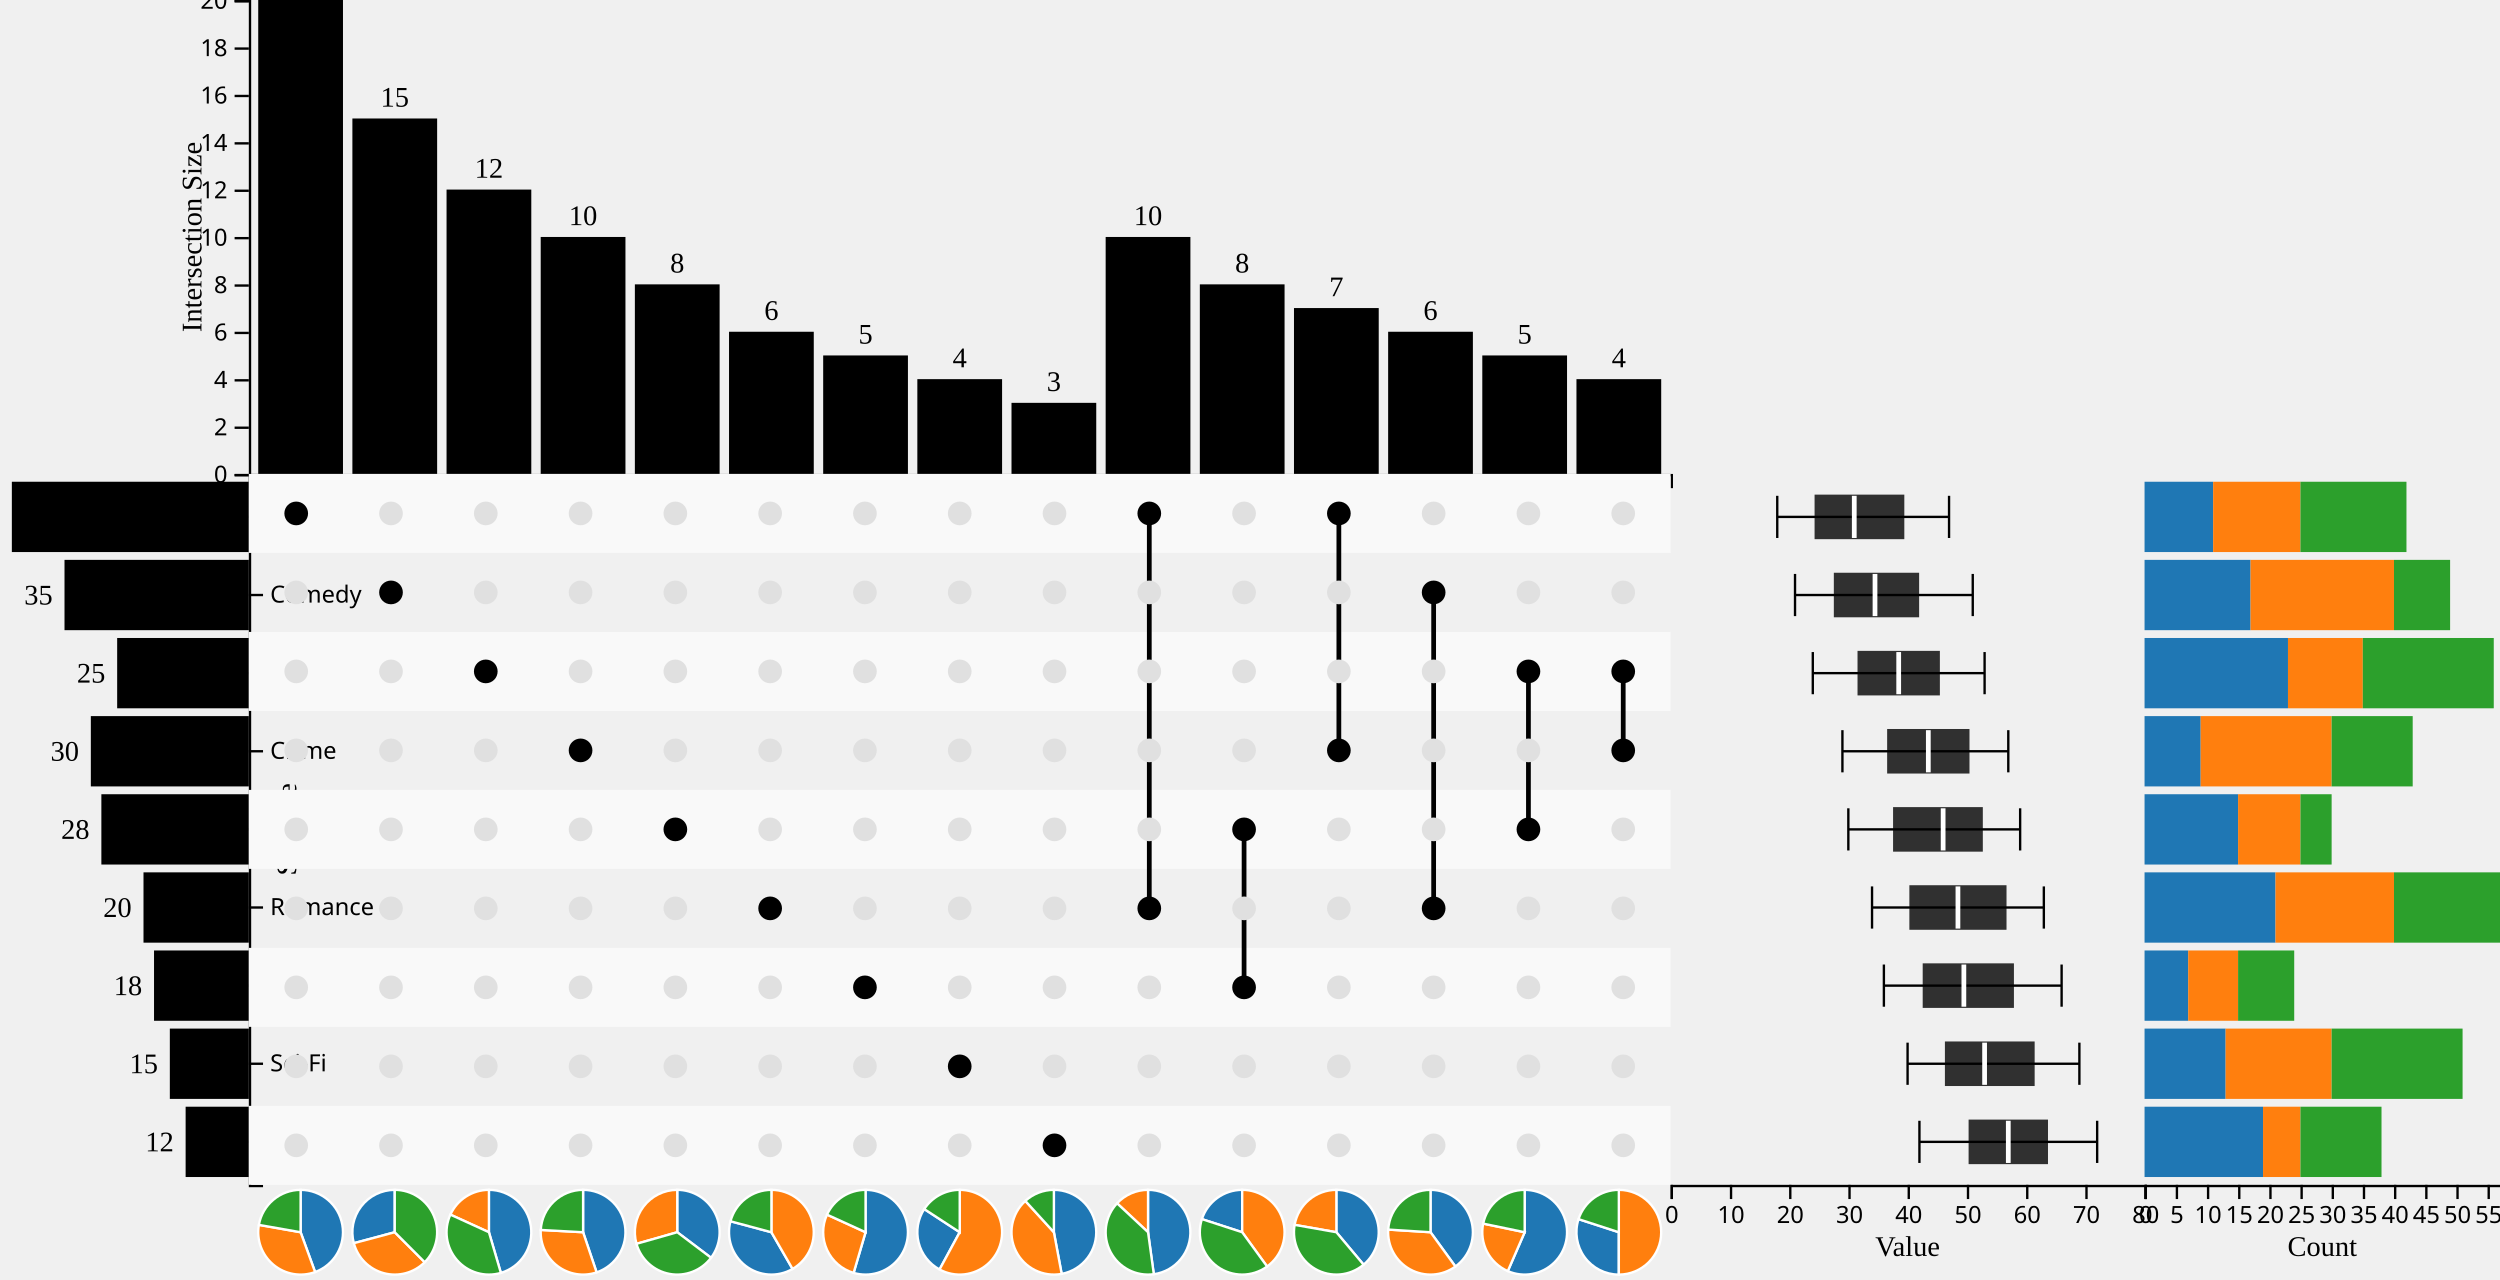
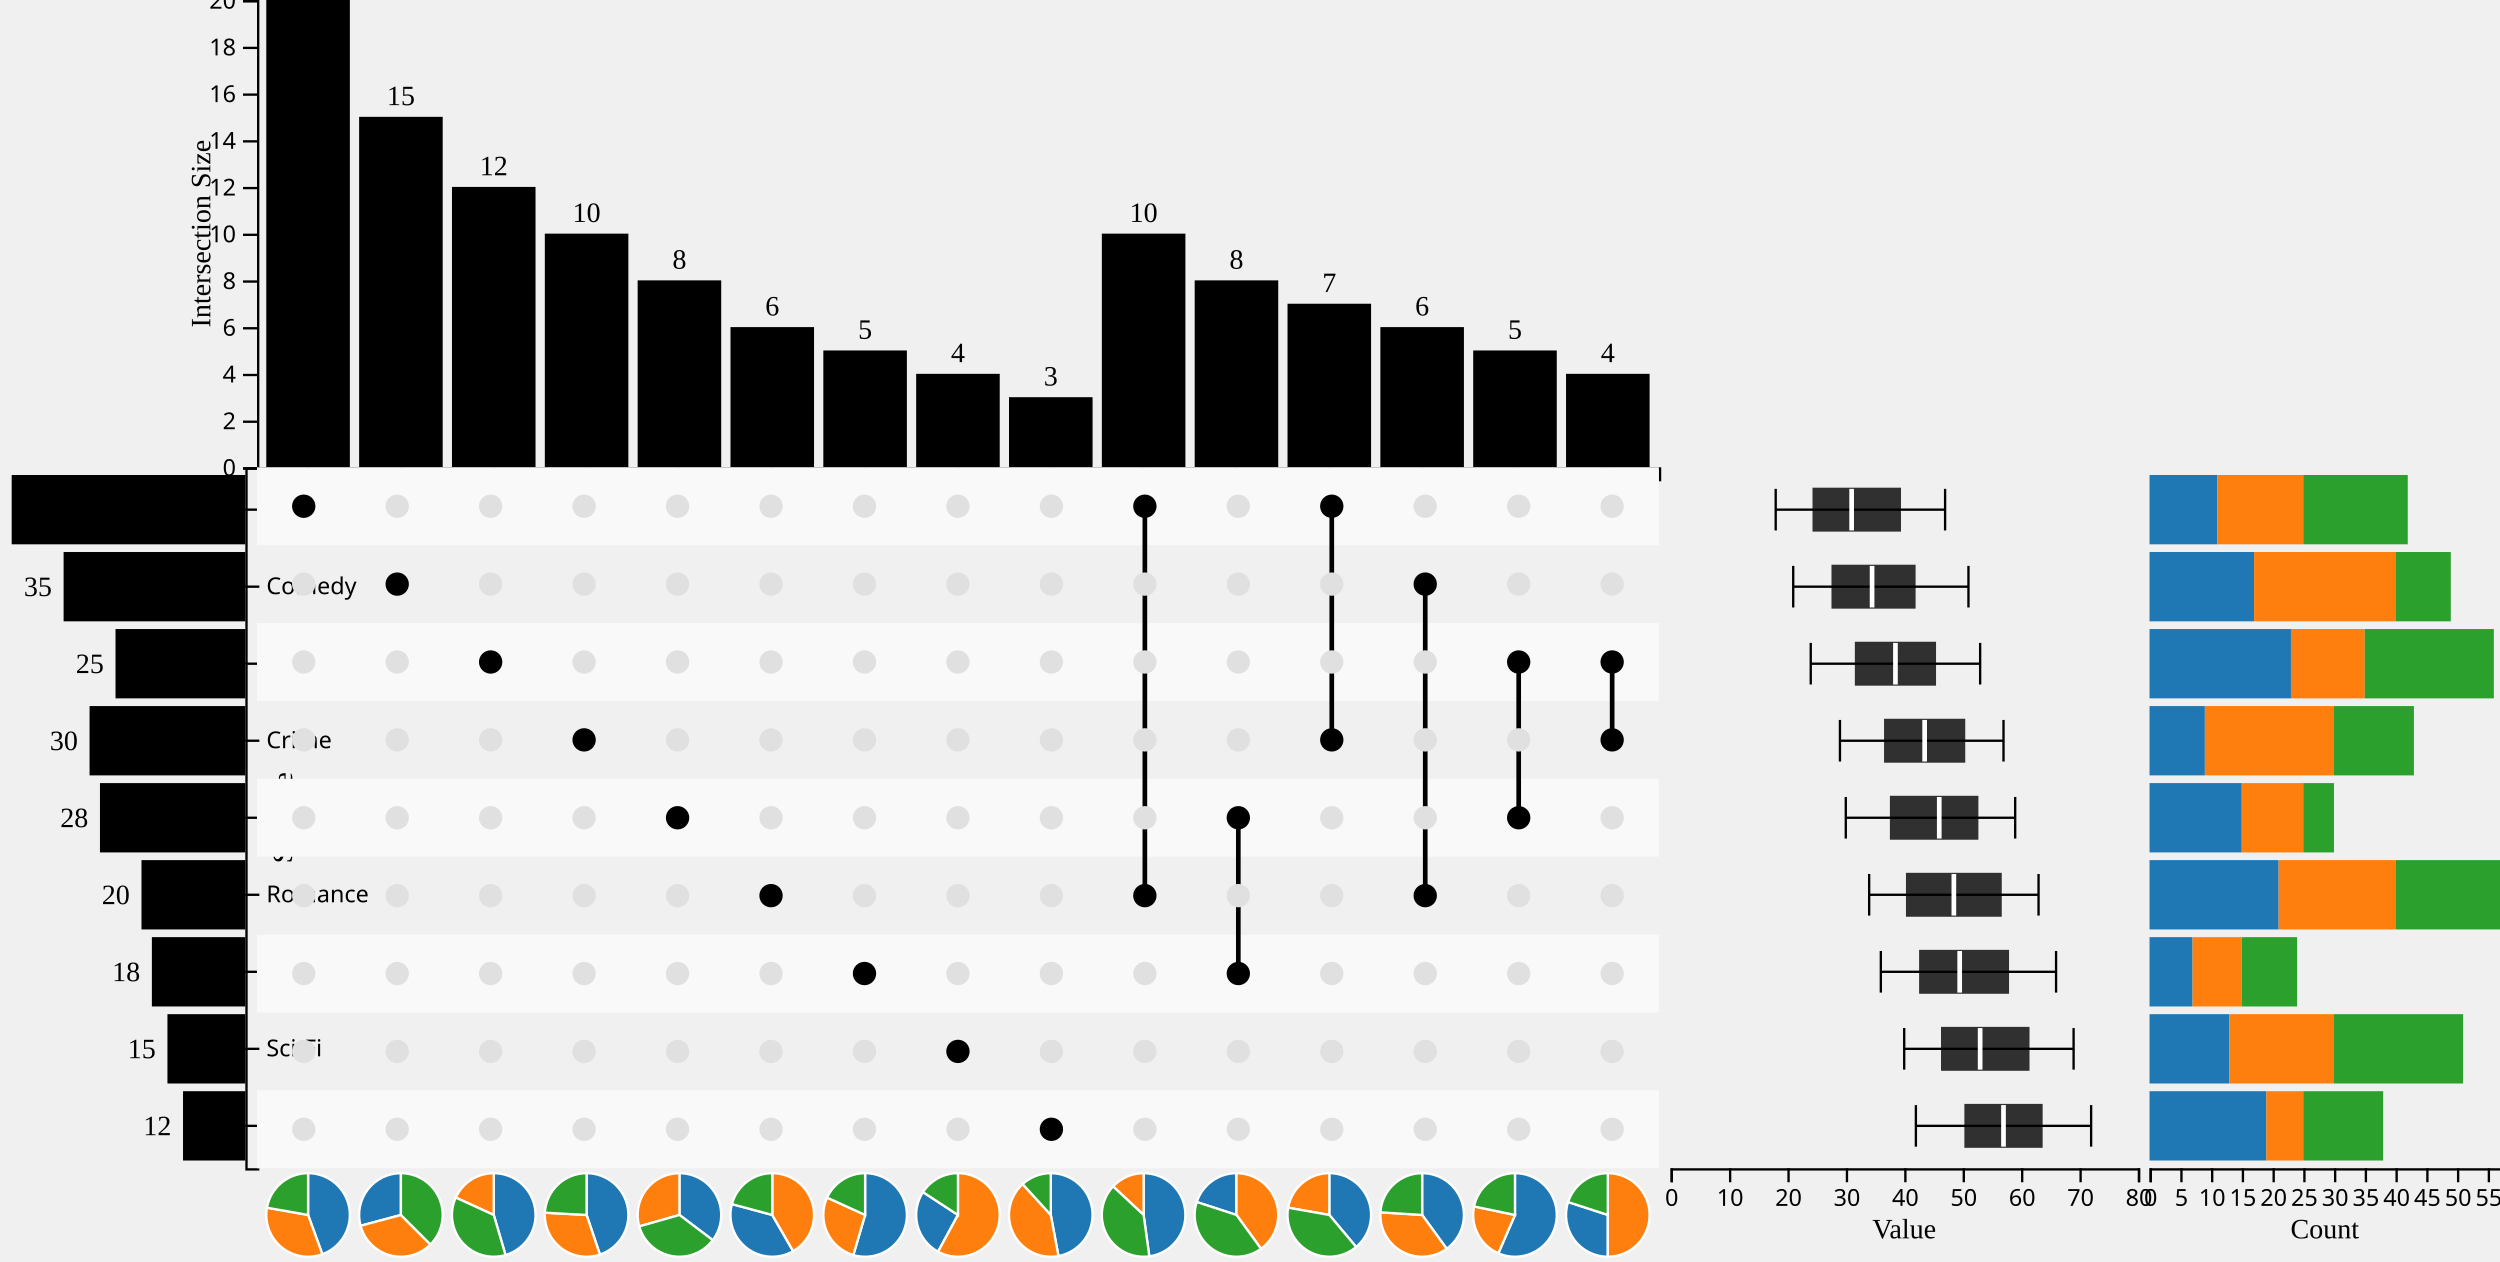
- <svg xmlns="http://www.w3.org/2000/svg" width="1055" height="540">
+ <svg xmlns="http://www.w3.org/2000/svg" width="1070" height="540">
  <g class="stackY" transform="translate(5, 0)">
-     <g class="chart" transform="translate(80, 0)">
+     <g class="chart" transform="translate(85, 0)">
      <g transform="translate(20,0)" />
      <rect x="23.974" y="0" width="35.762" height="200" fill="black" />
      <text x="41.854" y="-5" text-anchor="middle" font-size="12px">20</text>
      <rect x="63.709" y="50" width="35.762" height="150" fill="black" />
      <text x="81.589" y="45" text-anchor="middle" font-size="12px">15</text>
      <rect x="103.444" y="80" width="35.762" height="120" fill="black" />
      <text x="121.325" y="75" text-anchor="middle" font-size="12px">12</text>
      <rect x="143.179" y="100" width="35.762" height="100" fill="black" />
      <text x="161.06" y="95" text-anchor="middle" font-size="12px">10</text>
      <rect x="182.914" y="120" width="35.762" height="80" fill="black" />
      <text x="200.795" y="115" text-anchor="middle" font-size="12px">8</text>
      <rect x="222.649" y="140" width="35.762" height="60" fill="black" />
      <text x="240.53" y="135" text-anchor="middle" font-size="12px">6</text>
      <rect x="262.384" y="150" width="35.762" height="50" fill="black" />
      <text x="280.265" y="145" text-anchor="middle" font-size="12px">5</text>
      <rect x="302.119" y="160" width="35.762" height="40" fill="black" />
      <text x="320" y="155" text-anchor="middle" font-size="12px">4</text>
      <rect x="341.854" y="170" width="35.762" height="30" fill="black" />
      <text x="359.735" y="165" text-anchor="middle" font-size="12px">3</text>
      <rect x="381.589" y="100" width="35.762" height="100" fill="black" />
      <text x="399.47" y="95" text-anchor="middle" font-size="12px">10</text>
      <rect x="421.325" y="120" width="35.762" height="80" fill="black" />
      <text x="439.205" y="115" text-anchor="middle" font-size="12px">8</text>
      <rect x="461.06" y="130" width="35.762" height="70" fill="black" />
      <text x="478.94" y="125" text-anchor="middle" font-size="12px">7</text>
      <rect x="500.795" y="140" width="35.762" height="60" fill="black" />
      <text x="518.675" y="135" text-anchor="middle" font-size="12px">6</text>
      <rect x="540.53" y="150" width="35.762" height="50" fill="black" />
      <text x="558.411" y="145" text-anchor="middle" font-size="12px">5</text>
      <rect x="580.265" y="160" width="35.762" height="40" fill="black" />
      <text x="598.146" y="155" text-anchor="middle" font-size="12px">4</text>
      <g class="x-axis" transform="translate(20, 200)" fill="none" font-size="10" font-family="sans-serif" text-anchor="middle">
        <path class="domain" stroke="currentColor" d="M0.5,6V0.5H600.5V6" />
        <g class="tick" opacity="1" transform="translate(21.8543,0)">
          <line stroke="currentColor" y2="6" />
          <text fill="currentColor" y="9" dy="0.71em">I0</text>
        </g>
        <g class="tick" opacity="1" transform="translate(61.5894,0)">
          <line stroke="currentColor" y2="6" />
          <text fill="currentColor" y="9" dy="0.71em">I1</text>
        </g>
        <g class="tick" opacity="1" transform="translate(101.3245,0)">
          <line stroke="currentColor" y2="6" />
          <text fill="currentColor" y="9" dy="0.71em">I2</text>
        </g>
        <g class="tick" opacity="1" transform="translate(141.0596,0)">
          <line stroke="currentColor" y2="6" />
          <text fill="currentColor" y="9" dy="0.71em">I3</text>
        </g>
        <g class="tick" opacity="1" transform="translate(180.7947,0)">
          <line stroke="currentColor" y2="6" />
          <text fill="currentColor" y="9" dy="0.71em">I4</text>
        </g>
        <g class="tick" opacity="1" transform="translate(220.5298,0)">
          <line stroke="currentColor" y2="6" />
          <text fill="currentColor" y="9" dy="0.71em">I5</text>
        </g>
        <g class="tick" opacity="1" transform="translate(260.2649,0)">
          <line stroke="currentColor" y2="6" />
          <text fill="currentColor" y="9" dy="0.71em">I6</text>
        </g>
        <g class="tick" opacity="1" transform="translate(300,0)">
          <line stroke="currentColor" y2="6" />
          <text fill="currentColor" y="9" dy="0.71em">I7</text>
        </g>
        <g class="tick" opacity="1" transform="translate(339.7351,0)">
          <line stroke="currentColor" y2="6" />
          <text fill="currentColor" y="9" dy="0.71em">I8</text>
        </g>
        <g class="tick" opacity="1" transform="translate(379.4702,0)">
          <line stroke="currentColor" y2="6" />
          <text fill="currentColor" y="9" dy="0.71em">I9</text>
        </g>
        <g class="tick" opacity="1" transform="translate(419.2053,0)">
          <line stroke="currentColor" y2="6" />
          <text fill="currentColor" y="9" dy="0.71em">I10</text>
        </g>
        <g class="tick" opacity="1" transform="translate(458.9404,0)">
          <line stroke="currentColor" y2="6" />
          <text fill="currentColor" y="9" dy="0.71em">I11</text>
        </g>
        <g class="tick" opacity="1" transform="translate(498.6755,0)">
          <line stroke="currentColor" y2="6" />
          <text fill="currentColor" y="9" dy="0.71em">I12</text>
        </g>
        <g class="tick" opacity="1" transform="translate(538.4106,0)">
          <line stroke="currentColor" y2="6" />
          <text fill="currentColor" y="9" dy="0.71em">I13</text>
        </g>
        <g class="tick" opacity="1" transform="translate(578.1457,0)">
          <line stroke="currentColor" y2="6" />
          <text fill="currentColor" y="9" dy="0.71em">I14</text>
        </g>
      </g>
      <g class="y-axis" transform="translate(20, 0)" fill="none" font-size="10" font-family="sans-serif" text-anchor="end">
        <path class="domain" stroke="currentColor" d="M-6,200.5H0.5V0.5H-6" />
        <g class="tick" opacity="1" transform="translate(0,200.5)">
          <line stroke="currentColor" x2="-6" />
          <text fill="currentColor" x="-9" dy="0.32em">0</text>
        </g>
        <g class="tick" opacity="1" transform="translate(0,180.5)">
          <line stroke="currentColor" x2="-6" />
          <text fill="currentColor" x="-9" dy="0.32em">2</text>
        </g>
        <g class="tick" opacity="1" transform="translate(0,160.5)">
          <line stroke="currentColor" x2="-6" />
          <text fill="currentColor" x="-9" dy="0.32em">4</text>
        </g>
        <g class="tick" opacity="1" transform="translate(0,140.5)">
          <line stroke="currentColor" x2="-6" />
          <text fill="currentColor" x="-9" dy="0.32em">6</text>
        </g>
        <g class="tick" opacity="1" transform="translate(0,120.5)">
          <line stroke="currentColor" x2="-6" />
          <text fill="currentColor" x="-9" dy="0.32em">8</text>
        </g>
        <g class="tick" opacity="1" transform="translate(0,100.5)">
          <line stroke="currentColor" x2="-6" />
          <text fill="currentColor" x="-9" dy="0.32em">10</text>
        </g>
        <g class="tick" opacity="1" transform="translate(0,80.5)">
          <line stroke="currentColor" x2="-6" />
          <text fill="currentColor" x="-9" dy="0.32em">12</text>
        </g>
        <g class="tick" opacity="1" transform="translate(0,60.5)">
          <line stroke="currentColor" x2="-6" />
          <text fill="currentColor" x="-9" dy="0.32em">14</text>
        </g>
        <g class="tick" opacity="1" transform="translate(0,40.5)">
          <line stroke="currentColor" x2="-6" />
          <text fill="currentColor" x="-9" dy="0.32em">16</text>
        </g>
        <g class="tick" opacity="1" transform="translate(0,20.5)">
          <line stroke="currentColor" x2="-6" />
          <text fill="currentColor" x="-9" dy="0.32em">18</text>
        </g>
        <g class="tick" opacity="1" transform="translate(0,0.5)">
          <line stroke="currentColor" x2="-6" />
          <text fill="currentColor" x="-9" dy="0.32em">20</text>
        </g>
      </g>
      <text x="0" y="100" text-anchor="middle" transform="rotate(-90, 0, 100)" font-size="12px">Intersection Size</text>
    </g>
    <g class="stackX" transform="translate(0, 200)">
      <g class="chart" transform="translate(-5, 0)">
        <g transform="translate(5,0)" />
        <rect x="5" y="3.297" width="100" height="29.67" fill="black" />
        <text y="22.132" font-size="12px" x="0" text-anchor="end">45</text>
        <rect x="27.222" y="36.264" width="77.778" height="29.67" fill="black" />
        <text y="55.099" font-size="12px" x="22.222" text-anchor="end">35</text>
        <rect x="49.444" y="69.231" width="55.556" height="29.67" fill="black" />
        <text y="88.066" font-size="12px" x="44.444" text-anchor="end">25</text>
        <rect x="38.333" y="102.198" width="66.667" height="29.67" fill="black" />
        <text y="121.033" font-size="12px" x="33.333" text-anchor="end">30</text>
        <rect x="42.778" y="135.165" width="62.222" height="29.67" fill="black" />
        <text y="154" font-size="12px" x="37.778" text-anchor="end">28</text>
        <rect x="60.556" y="168.132" width="44.444" height="29.67" fill="black" />
        <text y="186.967" font-size="12px" x="55.556" text-anchor="end">20</text>
        <rect x="65" y="201.099" width="40" height="29.67" fill="black" />
        <text y="219.934" font-size="12px" x="60" text-anchor="end">18</text>
        <rect x="71.667" y="234.066" width="33.333" height="29.67" fill="black" />
        <text y="252.901" font-size="12px" x="66.667" text-anchor="end">15</text>
        <rect x="78.333" y="267.033" width="26.667" height="29.67" fill="black" />
        <text y="285.868" font-size="12px" x="73.333" text-anchor="end">12</text>
        <g class="y-axis" transform="translate(105, 0)" fill="none" font-size="10" font-family="sans-serif" text-anchor="start">
          <path class="domain" stroke="currentColor" d="M6,0.5H0.5V300.5H6" />
          <g class="tick" opacity="1" transform="translate(0,18.13187)">
            <line stroke="currentColor" x2="6" />
            <text fill="currentColor" x="9" dy="0.32em">Drama</text>
          </g>
          <g class="tick" opacity="1" transform="translate(0,51.0989)">
            <line stroke="currentColor" x2="6" />
            <text fill="currentColor" x="9" dy="0.32em">Comedy</text>
          </g>
          <g class="tick" opacity="1" transform="translate(0,84.06593)">
            <line stroke="currentColor" x2="6" />
            <text fill="currentColor" x="9" dy="0.32em">Thriller</text>
          </g>
          <g class="tick" opacity="1" transform="translate(0,117.033)">
            <line stroke="currentColor" x2="6" />
            <text fill="currentColor" x="9" dy="0.32em">Crime</text>
          </g>
          <g class="tick" opacity="1" transform="translate(0,150)">
            <line stroke="currentColor" x2="6" />
            <text fill="currentColor" x="9" dy="0.32em">Action</text>
          </g>
          <g class="tick" opacity="1" transform="translate(0,182.967)">
            <line stroke="currentColor" x2="6" />
            <text fill="currentColor" x="9" dy="0.32em">Romance</text>
          </g>
          <g class="tick" opacity="1" transform="translate(0,215.9341)">
            <line stroke="currentColor" x2="6" />
            <text fill="currentColor" x="9" dy="0.32em">Adventure</text>
          </g>
          <g class="tick" opacity="1" transform="translate(0,248.9011)">
            <line stroke="currentColor" x2="6" />
            <text fill="currentColor" x="9" dy="0.32em">Sci-Fi</text>
          </g>
          <g class="tick" opacity="1" transform="translate(0,281.8681)">
            <line stroke="currentColor" x2="6" />
            <text fill="currentColor" x="9" dy="0.32em">Fantasy</text>
          </g>
        </g>
        <text x="125" y="150" text-anchor="middle" transform="rotate(-90, 125, 150)" font-size="12px">Set Size</text>
      </g>
-       <g class="chart" transform="translate(100, 0)">
+       <g class="chart" transform="translate(105, 0)">
        <rect x="0" y="0" width="600" height="33.333" fill="#f9f9f9" />
        <rect x="0" y="66.667" width="600" height="33.333" fill="#f9f9f9" />
        <rect x="0" y="133.333" width="600" height="33.333" fill="#f9f9f9" />
        <rect x="0" y="200" width="600" height="33.333" fill="#f9f9f9" />
        <rect x="0" y="266.667" width="600" height="33.333" fill="#f9f9f9" />
        <circle cx="20" cy="16.667" r="5" fill="black" />
        <circle cx="20" cy="50" r="5" fill="#e0e0e0" />
        <circle cx="20" cy="83.333" r="5" fill="#e0e0e0" />
        <circle cx="20" cy="116.667" r="5" fill="#e0e0e0" />
        <circle cx="20" cy="150" r="5" fill="#e0e0e0" />
        <circle cx="20" cy="183.333" r="5" fill="#e0e0e0" />
        <circle cx="20" cy="216.667" r="5" fill="#e0e0e0" />
        <circle cx="20" cy="250" r="5" fill="#e0e0e0" />
        <circle cx="20" cy="283.333" r="5" fill="#e0e0e0" />
        <circle cx="60" cy="16.667" r="5" fill="#e0e0e0" />
        <circle cx="60" cy="50" r="5" fill="black" />
        <circle cx="60" cy="83.333" r="5" fill="#e0e0e0" />
        <circle cx="60" cy="116.667" r="5" fill="#e0e0e0" />
        <circle cx="60" cy="150" r="5" fill="#e0e0e0" />
        <circle cx="60" cy="183.333" r="5" fill="#e0e0e0" />
        <circle cx="60" cy="216.667" r="5" fill="#e0e0e0" />
        <circle cx="60" cy="250" r="5" fill="#e0e0e0" />
        <circle cx="60" cy="283.333" r="5" fill="#e0e0e0" />
        <circle cx="100" cy="16.667" r="5" fill="#e0e0e0" />
        <circle cx="100" cy="50" r="5" fill="#e0e0e0" />
        <circle cx="100" cy="83.333" r="5" fill="black" />
        <circle cx="100" cy="116.667" r="5" fill="#e0e0e0" />
        <circle cx="100" cy="150" r="5" fill="#e0e0e0" />
        <circle cx="100" cy="183.333" r="5" fill="#e0e0e0" />
        <circle cx="100" cy="216.667" r="5" fill="#e0e0e0" />
        <circle cx="100" cy="250" r="5" fill="#e0e0e0" />
        <circle cx="100" cy="283.333" r="5" fill="#e0e0e0" />
        <circle cx="140" cy="16.667" r="5" fill="#e0e0e0" />
        <circle cx="140" cy="50" r="5" fill="#e0e0e0" />
        <circle cx="140" cy="83.333" r="5" fill="#e0e0e0" />
        <circle cx="140" cy="116.667" r="5" fill="black" />
        <circle cx="140" cy="150" r="5" fill="#e0e0e0" />
        <circle cx="140" cy="183.333" r="5" fill="#e0e0e0" />
        <circle cx="140" cy="216.667" r="5" fill="#e0e0e0" />
        <circle cx="140" cy="250" r="5" fill="#e0e0e0" />
        <circle cx="140" cy="283.333" r="5" fill="#e0e0e0" />
        <circle cx="180" cy="16.667" r="5" fill="#e0e0e0" />
        <circle cx="180" cy="50" r="5" fill="#e0e0e0" />
        <circle cx="180" cy="83.333" r="5" fill="#e0e0e0" />
        <circle cx="180" cy="116.667" r="5" fill="#e0e0e0" />
        <circle cx="180" cy="150" r="5" fill="black" />
        <circle cx="180" cy="183.333" r="5" fill="#e0e0e0" />
        <circle cx="180" cy="216.667" r="5" fill="#e0e0e0" />
        <circle cx="180" cy="250" r="5" fill="#e0e0e0" />
        <circle cx="180" cy="283.333" r="5" fill="#e0e0e0" />
        <circle cx="220" cy="16.667" r="5" fill="#e0e0e0" />
        <circle cx="220" cy="50" r="5" fill="#e0e0e0" />
        <circle cx="220" cy="83.333" r="5" fill="#e0e0e0" />
        <circle cx="220" cy="116.667" r="5" fill="#e0e0e0" />
        <circle cx="220" cy="150" r="5" fill="#e0e0e0" />
        <circle cx="220" cy="183.333" r="5" fill="black" />
        <circle cx="220" cy="216.667" r="5" fill="#e0e0e0" />
        <circle cx="220" cy="250" r="5" fill="#e0e0e0" />
        <circle cx="220" cy="283.333" r="5" fill="#e0e0e0" />
        <circle cx="260" cy="16.667" r="5" fill="#e0e0e0" />
        <circle cx="260" cy="50" r="5" fill="#e0e0e0" />
        <circle cx="260" cy="83.333" r="5" fill="#e0e0e0" />
        <circle cx="260" cy="116.667" r="5" fill="#e0e0e0" />
        <circle cx="260" cy="150" r="5" fill="#e0e0e0" />
        <circle cx="260" cy="183.333" r="5" fill="#e0e0e0" />
        <circle cx="260" cy="216.667" r="5" fill="black" />
        <circle cx="260" cy="250" r="5" fill="#e0e0e0" />
        <circle cx="260" cy="283.333" r="5" fill="#e0e0e0" />
        <circle cx="300" cy="16.667" r="5" fill="#e0e0e0" />
        <circle cx="300" cy="50" r="5" fill="#e0e0e0" />
        <circle cx="300" cy="83.333" r="5" fill="#e0e0e0" />
        <circle cx="300" cy="116.667" r="5" fill="#e0e0e0" />
        <circle cx="300" cy="150" r="5" fill="#e0e0e0" />
        <circle cx="300" cy="183.333" r="5" fill="#e0e0e0" />
        <circle cx="300" cy="216.667" r="5" fill="#e0e0e0" />
        <circle cx="300" cy="250" r="5" fill="black" />
        <circle cx="300" cy="283.333" r="5" fill="#e0e0e0" />
        <circle cx="340" cy="16.667" r="5" fill="#e0e0e0" />
        <circle cx="340" cy="50" r="5" fill="#e0e0e0" />
        <circle cx="340" cy="83.333" r="5" fill="#e0e0e0" />
        <circle cx="340" cy="116.667" r="5" fill="#e0e0e0" />
        <circle cx="340" cy="150" r="5" fill="#e0e0e0" />
        <circle cx="340" cy="183.333" r="5" fill="#e0e0e0" />
        <circle cx="340" cy="216.667" r="5" fill="#e0e0e0" />
        <circle cx="340" cy="250" r="5" fill="#e0e0e0" />
        <circle cx="340" cy="283.333" r="5" fill="black" />
        <line x1="380" y1="16.667" x2="380" y2="183.333" stroke="black" stroke-width="2" />
        <circle cx="380" cy="16.667" r="5" fill="black" />
        <circle cx="380" cy="50" r="5" fill="#e0e0e0" />
        <circle cx="380" cy="83.333" r="5" fill="#e0e0e0" />
        <circle cx="380" cy="116.667" r="5" fill="#e0e0e0" />
        <circle cx="380" cy="150" r="5" fill="#e0e0e0" />
        <circle cx="380" cy="183.333" r="5" fill="black" />
        <circle cx="380" cy="216.667" r="5" fill="#e0e0e0" />
        <circle cx="380" cy="250" r="5" fill="#e0e0e0" />
        <circle cx="380" cy="283.333" r="5" fill="#e0e0e0" />
        <line x1="420" y1="150" x2="420" y2="216.667" stroke="black" stroke-width="2" />
        <circle cx="420" cy="16.667" r="5" fill="#e0e0e0" />
        <circle cx="420" cy="50" r="5" fill="#e0e0e0" />
        <circle cx="420" cy="83.333" r="5" fill="#e0e0e0" />
        <circle cx="420" cy="116.667" r="5" fill="#e0e0e0" />
        <circle cx="420" cy="150" r="5" fill="black" />
        <circle cx="420" cy="183.333" r="5" fill="#e0e0e0" />
        <circle cx="420" cy="216.667" r="5" fill="black" />
        <circle cx="420" cy="250" r="5" fill="#e0e0e0" />
        <circle cx="420" cy="283.333" r="5" fill="#e0e0e0" />
        <line x1="460" y1="16.667" x2="460" y2="116.667" stroke="black" stroke-width="2" />
        <circle cx="460" cy="16.667" r="5" fill="black" />
        <circle cx="460" cy="50" r="5" fill="#e0e0e0" />
        <circle cx="460" cy="83.333" r="5" fill="#e0e0e0" />
        <circle cx="460" cy="116.667" r="5" fill="black" />
        <circle cx="460" cy="150" r="5" fill="#e0e0e0" />
        <circle cx="460" cy="183.333" r="5" fill="#e0e0e0" />
        <circle cx="460" cy="216.667" r="5" fill="#e0e0e0" />
        <circle cx="460" cy="250" r="5" fill="#e0e0e0" />
        <circle cx="460" cy="283.333" r="5" fill="#e0e0e0" />
        <line x1="500" y1="50" x2="500" y2="183.333" stroke="black" stroke-width="2" />
        <circle cx="500" cy="16.667" r="5" fill="#e0e0e0" />
        <circle cx="500" cy="50" r="5" fill="black" />
        <circle cx="500" cy="83.333" r="5" fill="#e0e0e0" />
        <circle cx="500" cy="116.667" r="5" fill="#e0e0e0" />
        <circle cx="500" cy="150" r="5" fill="#e0e0e0" />
        <circle cx="500" cy="183.333" r="5" fill="black" />
        <circle cx="500" cy="216.667" r="5" fill="#e0e0e0" />
        <circle cx="500" cy="250" r="5" fill="#e0e0e0" />
        <circle cx="500" cy="283.333" r="5" fill="#e0e0e0" />
        <line x1="540" y1="83.333" x2="540" y2="150" stroke="black" stroke-width="2" />
        <circle cx="540" cy="16.667" r="5" fill="#e0e0e0" />
        <circle cx="540" cy="50" r="5" fill="#e0e0e0" />
        <circle cx="540" cy="83.333" r="5" fill="black" />
        <circle cx="540" cy="116.667" r="5" fill="#e0e0e0" />
        <circle cx="540" cy="150" r="5" fill="black" />
        <circle cx="540" cy="183.333" r="5" fill="#e0e0e0" />
        <circle cx="540" cy="216.667" r="5" fill="#e0e0e0" />
        <circle cx="540" cy="250" r="5" fill="#e0e0e0" />
        <circle cx="540" cy="283.333" r="5" fill="#e0e0e0" />
        <line x1="580" y1="83.333" x2="580" y2="116.667" stroke="black" stroke-width="2" />
        <circle cx="580" cy="16.667" r="5" fill="#e0e0e0" />
        <circle cx="580" cy="50" r="5" fill="#e0e0e0" />
        <circle cx="580" cy="83.333" r="5" fill="black" />
        <circle cx="580" cy="116.667" r="5" fill="black" />
        <circle cx="580" cy="150" r="5" fill="#e0e0e0" />
        <circle cx="580" cy="183.333" r="5" fill="#e0e0e0" />
        <circle cx="580" cy="216.667" r="5" fill="#e0e0e0" />
        <circle cx="580" cy="250" r="5" fill="#e0e0e0" />
        <circle cx="580" cy="283.333" r="5" fill="#e0e0e0" />
      </g>
-       <g class="chart" transform="translate(700, 0)">
+       <g class="chart" transform="translate(710, 0)">
        <line x1="45" x2="117.5" y1="18.132" y2="18.132" stroke="black" stroke-width="1" />
        <line x1="45" x2="45" y1="9.231" y2="27.033" stroke="black" stroke-width="1" />
        <line x1="117.5" x2="117.5" y1="9.231" y2="27.033" stroke="black" stroke-width="1" />
        <rect x="61.25" y="9.231" width="36.875" height="17.802" stroke="black" stroke-width="1" opacity="0.8" fill="black" />
        <line x1="77.5" x2="77.5" y1="9.231" y2="27.033" stroke="white" stroke-width="2" />
        <line x1="52.5" x2="127.5" y1="51.099" y2="51.099" stroke="black" stroke-width="1" />
        <line x1="52.5" x2="52.5" y1="42.198" y2="60" stroke="black" stroke-width="1" />
        <line x1="127.5" x2="127.5" y1="42.198" y2="60" stroke="black" stroke-width="1" />
        <rect x="69.375" y="42.198" width="35" height="17.802" stroke="black" stroke-width="1" opacity="0.8" fill="black" />
        <line x1="86.25" x2="86.25" y1="42.198" y2="60" stroke="white" stroke-width="2" />
        <line x1="60" x2="132.5" y1="84.066" y2="84.066" stroke="black" stroke-width="1" />
        <line x1="60" x2="60" y1="75.165" y2="92.967" stroke="black" stroke-width="1" />
        <line x1="132.5" x2="132.5" y1="75.165" y2="92.967" stroke="black" stroke-width="1" />
        <rect x="79.375" y="75.165" width="33.75" height="17.802" stroke="black" stroke-width="1" opacity="0.8" fill="black" />
        <line x1="96.25" x2="96.25" y1="75.165" y2="92.967" stroke="white" stroke-width="2" />
        <line x1="72.5" x2="142.5" y1="117.033" y2="117.033" stroke="black" stroke-width="1" />
        <line x1="72.5" x2="72.5" y1="108.132" y2="125.934" stroke="black" stroke-width="1" />
        <line x1="142.5" x2="142.5" y1="108.132" y2="125.934" stroke="black" stroke-width="1" />
        <rect x="91.875" y="108.132" width="33.75" height="17.802" stroke="black" stroke-width="1" opacity="0.8" fill="black" />
        <line x1="108.75" x2="108.75" y1="108.132" y2="125.934" stroke="white" stroke-width="2" />
        <line x1="75" x2="147.5" y1="150" y2="150" stroke="black" stroke-width="1" />
        <line x1="75" x2="75" y1="141.099" y2="158.901" stroke="black" stroke-width="1" />
        <line x1="147.5" x2="147.5" y1="141.099" y2="158.901" stroke="black" stroke-width="1" />
        <rect x="94.375" y="141.099" width="36.875" height="17.802" stroke="black" stroke-width="1" opacity="0.8" fill="black" />
        <line x1="115" x2="115" y1="141.099" y2="158.901" stroke="white" stroke-width="2" />
        <line x1="85" x2="157.5" y1="182.967" y2="182.967" stroke="black" stroke-width="1" />
        <line x1="85" x2="85" y1="174.066" y2="191.868" stroke="black" stroke-width="1" />
        <line x1="157.5" x2="157.5" y1="174.066" y2="191.868" stroke="black" stroke-width="1" />
        <rect x="101.25" y="174.066" width="40" height="17.802" stroke="black" stroke-width="1" opacity="0.8" fill="black" />
        <line x1="121.25" x2="121.25" y1="174.066" y2="191.868" stroke="white" stroke-width="2" />
        <line x1="90" x2="165" y1="215.934" y2="215.934" stroke="black" stroke-width="1" />
        <line x1="90" x2="90" y1="207.033" y2="224.835" stroke="black" stroke-width="1" />
        <line x1="165" x2="165" y1="207.033" y2="224.835" stroke="black" stroke-width="1" />
        <rect x="106.875" y="207.033" width="37.5" height="17.802" stroke="black" stroke-width="1" opacity="0.8" fill="black" />
        <line x1="123.75" x2="123.75" y1="207.033" y2="224.835" stroke="white" stroke-width="2" />
        <line x1="100" x2="172.5" y1="248.901" y2="248.901" stroke="black" stroke-width="1" />
        <line x1="100" x2="100" y1="240" y2="257.802" stroke="black" stroke-width="1" />
        <line x1="172.5" x2="172.5" y1="240" y2="257.802" stroke="black" stroke-width="1" />
        <rect x="116.25" y="240" width="36.875" height="17.802" stroke="black" stroke-width="1" opacity="0.8" fill="black" />
        <line x1="132.5" x2="132.5" y1="240" y2="257.802" stroke="white" stroke-width="2" />
        <line x1="105" x2="180" y1="281.868" y2="281.868" stroke="black" stroke-width="1" />
        <line x1="105" x2="105" y1="272.967" y2="290.769" stroke="black" stroke-width="1" />
        <line x1="180" x2="180" y1="272.967" y2="290.769" stroke="black" stroke-width="1" />
        <rect x="126.25" y="272.967" width="32.5" height="17.802" stroke="black" stroke-width="1" opacity="0.8" fill="black" />
        <line x1="142.5" x2="142.5" y1="272.967" y2="290.769" stroke="white" stroke-width="2" />
        <g class="x-axis" transform="translate(0, 300)" fill="none" font-size="10" font-family="sans-serif" text-anchor="middle">
          <path class="domain" stroke="currentColor" d="M0.5,6V0.5H200.5V6" />
          <g class="tick" opacity="1" transform="translate(0.5,0)">
            <line stroke="currentColor" y2="6" />
            <text fill="currentColor" y="9" dy="0.71em">0</text>
          </g>
          <g class="tick" opacity="1" transform="translate(25.5,0)">
            <line stroke="currentColor" y2="6" />
            <text fill="currentColor" y="9" dy="0.71em">10</text>
          </g>
          <g class="tick" opacity="1" transform="translate(50.5,0)">
            <line stroke="currentColor" y2="6" />
            <text fill="currentColor" y="9" dy="0.71em">20</text>
          </g>
          <g class="tick" opacity="1" transform="translate(75.5,0)">
            <line stroke="currentColor" y2="6" />
            <text fill="currentColor" y="9" dy="0.71em">30</text>
          </g>
          <g class="tick" opacity="1" transform="translate(100.5,0)">
            <line stroke="currentColor" y2="6" />
            <text fill="currentColor" y="9" dy="0.71em">40</text>
          </g>
          <g class="tick" opacity="1" transform="translate(125.5,0)">
            <line stroke="currentColor" y2="6" />
            <text fill="currentColor" y="9" dy="0.71em">50</text>
          </g>
          <g class="tick" opacity="1" transform="translate(150.5,0)">
            <line stroke="currentColor" y2="6" />
            <text fill="currentColor" y="9" dy="0.71em">60</text>
          </g>
          <g class="tick" opacity="1" transform="translate(175.5,0)">
            <line stroke="currentColor" y2="6" />
            <text fill="currentColor" y="9" dy="0.71em">70</text>
          </g>
          <g class="tick" opacity="1" transform="translate(200.5,0)">
            <line stroke="currentColor" y2="6" />
            <text fill="currentColor" y="9" dy="0.71em">80</text>
          </g>
        </g>
        <text x="100" y="330" text-anchor="middle" font-size="12px">Value</text>
      </g>
-       <g class="chart" transform="translate(900, 0)">
+       <g class="chart" transform="translate(915, 0)">
        <rect x="0" y="3.297" width="28.947" height="29.67" fill="#1f77b4" />
        <rect x="0" y="36.264" width="44.737" height="29.67" fill="#1f77b4" />
        <rect x="0" y="69.231" width="60.526" height="29.67" fill="#1f77b4" />
        <rect x="0" y="102.198" width="23.684" height="29.67" fill="#1f77b4" />
        <rect x="0" y="135.165" width="39.474" height="29.67" fill="#1f77b4" />
        <rect x="0" y="168.132" width="55.263" height="29.67" fill="#1f77b4" />
        <rect x="0" y="201.099" width="18.421" height="29.67" fill="#1f77b4" />
        <rect x="0" y="234.066" width="34.211" height="29.67" fill="#1f77b4" />
        <rect x="0" y="267.033" width="50" height="29.67" fill="#1f77b4" />
        <rect x="28.947" y="3.297" width="36.842" height="29.67" fill="#ff7f0e" />
        <rect x="44.737" y="36.264" width="60.526" height="29.67" fill="#ff7f0e" />
        <rect x="60.526" y="69.231" width="31.579" height="29.67" fill="#ff7f0e" />
        <rect x="23.684" y="102.198" width="55.263" height="29.67" fill="#ff7f0e" />
        <rect x="39.474" y="135.165" width="26.316" height="29.67" fill="#ff7f0e" />
        <rect x="55.263" y="168.132" width="50" height="29.67" fill="#ff7f0e" />
        <rect x="18.421" y="201.099" width="21.053" height="29.67" fill="#ff7f0e" />
        <rect x="34.211" y="234.066" width="44.737" height="29.67" fill="#ff7f0e" />
        <rect x="50" y="267.033" width="15.789" height="29.67" fill="#ff7f0e" />
        <rect x="65.789" y="3.297" width="44.737" height="29.67" fill="#2ca02c" />
        <rect x="105.263" y="36.264" width="23.684" height="29.67" fill="#2ca02c" />
        <rect x="92.105" y="69.231" width="55.263" height="29.67" fill="#2ca02c" />
        <rect x="78.947" y="102.198" width="34.211" height="29.67" fill="#2ca02c" />
        <rect x="65.789" y="135.165" width="13.158" height="29.67" fill="#2ca02c" />
        <rect x="105.263" y="168.132" width="44.737" height="29.67" fill="#2ca02c" />
        <rect x="39.474" y="201.099" width="23.684" height="29.67" fill="#2ca02c" />
        <rect x="78.947" y="234.066" width="55.263" height="29.67" fill="#2ca02c" />
        <rect x="65.789" y="267.033" width="34.211" height="29.67" fill="#2ca02c" />
        <g class="x-axis" transform="translate(0, 300)" fill="none" font-size="10" font-family="sans-serif" text-anchor="middle">
          <path class="domain" stroke="currentColor" d="M0.5,6V0.5H150.5V6" />
          <g class="tick" opacity="1" transform="translate(0.5,0)">
            <line stroke="currentColor" y2="6" />
            <text fill="currentColor" y="9" dy="0.71em">0</text>
          </g>
          <g class="tick" opacity="1" transform="translate(13.65789,0)">
            <line stroke="currentColor" y2="6" />
            <text fill="currentColor" y="9" dy="0.71em">5</text>
          </g>
          <g class="tick" opacity="1" transform="translate(26.81579,0)">
            <line stroke="currentColor" y2="6" />
            <text fill="currentColor" y="9" dy="0.71em">10</text>
          </g>
          <g class="tick" opacity="1" transform="translate(39.97368,0)">
            <line stroke="currentColor" y2="6" />
            <text fill="currentColor" y="9" dy="0.71em">15</text>
          </g>
          <g class="tick" opacity="1" transform="translate(53.13158,0)">
            <line stroke="currentColor" y2="6" />
            <text fill="currentColor" y="9" dy="0.71em">20</text>
          </g>
          <g class="tick" opacity="1" transform="translate(66.28947,0)">
            <line stroke="currentColor" y2="6" />
            <text fill="currentColor" y="9" dy="0.71em">25</text>
          </g>
          <g class="tick" opacity="1" transform="translate(79.44737,0)">
            <line stroke="currentColor" y2="6" />
            <text fill="currentColor" y="9" dy="0.71em">30</text>
          </g>
          <g class="tick" opacity="1" transform="translate(92.60526,0)">
            <line stroke="currentColor" y2="6" />
            <text fill="currentColor" y="9" dy="0.71em">35</text>
          </g>
          <g class="tick" opacity="1" transform="translate(105.7632,0)">
            <line stroke="currentColor" y2="6" />
            <text fill="currentColor" y="9" dy="0.71em">40</text>
          </g>
          <g class="tick" opacity="1" transform="translate(118.9211,0)">
            <line stroke="currentColor" y2="6" />
            <text fill="currentColor" y="9" dy="0.71em">45</text>
          </g>
          <g class="tick" opacity="1" transform="translate(132.0789,0)">
            <line stroke="currentColor" y2="6" />
            <text fill="currentColor" y="9" dy="0.71em">50</text>
          </g>
          <g class="tick" opacity="1" transform="translate(145.2368,0)">
            <line stroke="currentColor" y2="6" />
            <text fill="currentColor" y="9" dy="0.71em">55</text>
          </g>
        </g>
        <text x="75" y="330" text-anchor="middle" font-size="12px">Count</text>
      </g>
    </g>
-     <g class="repeatX" transform="translate(100, 500)">
+     <g class="repeatX" transform="translate(105, 500)">
      <g transform="translate(3.97351, 0)">
        <g transform="translate(17.88079, 20)">
          <g class="arc">
            <path d="M0,-17.881A17.881,17.881,0,0,1,6.116,16.802L0,0Z" fill="#1f77b4" stroke="white" />
          </g>
          <g class="arc">
            <path d="M6.116,16.802A17.881,17.881,0,0,1,-17.609,-3.105L0,0Z" fill="#ff7f0e" stroke="white" />
          </g>
          <g class="arc">
            <path d="M-17.609,-3.105A17.881,17.881,0,0,1,0,-17.881L0,0Z" fill="#2ca02c" stroke="white" />
          </g>
        </g>
      </g>
      <g transform="translate(43.70861, 0)">
        <g transform="translate(17.88079, 20)">
          <g class="arc">
            <path d="M-17.272,4.628A17.881,17.881,0,0,1,0,-17.881L0,0Z" fill="#1f77b4" stroke="white" />
          </g>
          <g class="arc">
            <path d="M12.644,12.644A17.881,17.881,0,0,1,-17.272,4.628L0,0Z" fill="#ff7f0e" stroke="white" />
          </g>
          <g class="arc">
            <path d="M0,-17.881A17.881,17.881,0,0,1,12.644,12.644L0,0Z" fill="#2ca02c" stroke="white" />
          </g>
        </g>
      </g>
      <g transform="translate(83.44371, 0)">
        <g transform="translate(17.88079, 20)">
          <g class="arc">
            <path d="M0,-17.881A17.881,17.881,0,0,1,5.038,17.156L0,0Z" fill="#1f77b4" stroke="white" />
          </g>
          <g class="arc">
            <path d="M-16.265,-7.428A17.881,17.881,0,0,1,0,-17.881L0,0Z" fill="#ff7f0e" stroke="white" />
          </g>
          <g class="arc">
            <path d="M5.038,17.156A17.881,17.881,0,0,1,-16.265,-7.428L0,0Z" fill="#2ca02c" stroke="white" />
          </g>
        </g>
      </g>
      <g transform="translate(123.1788, 0)">
        <g transform="translate(17.88079, 20)">
          <g class="arc">
            <path d="M0,-17.881A17.881,17.881,0,0,1,5.709,16.945L0,0Z" fill="#1f77b4" stroke="white" />
          </g>
          <g class="arc">
            <path d="M5.709,16.945A17.881,17.881,0,0,1,-17.855,-0.968L0,0Z" fill="#ff7f0e" stroke="white" />
          </g>
          <g class="arc">
            <path d="M-17.855,-0.968A17.881,17.881,0,0,1,0,-17.881L0,0Z" fill="#2ca02c" stroke="white" />
          </g>
        </g>
      </g>
      <g transform="translate(162.9139, 0)">
        <g transform="translate(17.88079, 20)">
          <g class="arc">
            <path d="M0,-17.881A17.881,17.881,0,0,1,14.269,10.776L0,0Z" fill="#1f77b4" stroke="white" />
          </g>
          <g class="arc">
            <path d="M-17.198,4.893A17.881,17.881,0,0,1,0,-17.881L0,0Z" fill="#ff7f0e" stroke="white" />
          </g>
          <g class="arc">
            <path d="M14.269,10.776A17.881,17.881,0,0,1,-17.198,4.893L0,0Z" fill="#2ca02c" stroke="white" />
          </g>
        </g>
      </g>
      <g transform="translate(202.649, 0)">
        <g transform="translate(17.88079, 20)">
          <g class="arc">
            <path d="M8.94,15.485A17.881,17.881,0,0,1,-17.272,-4.628L0,0Z" fill="#1f77b4" stroke="white" />
          </g>
          <g class="arc">
            <path d="M0,-17.881A17.881,17.881,0,0,1,8.94,15.485L0,0Z" fill="#ff7f0e" stroke="white" />
          </g>
          <g class="arc">
            <path d="M-17.272,-4.628A17.881,17.881,0,0,1,0,-17.881L0,0Z" fill="#2ca02c" stroke="white" />
          </g>
        </g>
      </g>
      <g transform="translate(242.3841, 0)">
        <g transform="translate(17.88079, 20)">
          <g class="arc">
            <path d="M0,-17.881A17.881,17.881,0,1,1,-5.038,17.156L0,0Z" fill="#1f77b4" stroke="white" />
          </g>
          <g class="arc">
            <path d="M-5.038,17.156A17.881,17.881,0,0,1,-16.265,-7.428L0,0Z" fill="#ff7f0e" stroke="white" />
          </g>
          <g class="arc">
            <path d="M-16.265,-7.428A17.881,17.881,0,0,1,0,-17.881L0,0Z" fill="#2ca02c" stroke="white" />
          </g>
        </g>
      </g>
      <g transform="translate(282.1192, 0)">
        <g transform="translate(17.88079, 20)">
          <g class="arc">
            <path d="M-8.51,15.726A17.881,17.881,0,0,1,-14.969,-9.78L0,0Z" fill="#1f77b4" stroke="white" />
          </g>
          <g class="arc">
            <path d="M0,-17.881A17.881,17.881,0,1,1,-8.51,15.726L0,0Z" fill="#ff7f0e" stroke="white" />
          </g>
          <g class="arc">
            <path d="M-14.969,-9.78A17.881,17.881,0,0,1,0,-17.881L0,0Z" fill="#2ca02c" stroke="white" />
          </g>
        </g>
      </g>
      <g transform="translate(321.8543, 0)">
        <g transform="translate(17.88079, 20)">
          <g class="arc">
            <path d="M0,-17.881A17.881,17.881,0,0,1,3.286,17.576L0,0Z" fill="#1f77b4" stroke="white" />
          </g>
          <g class="arc">
            <path d="M3.286,17.576A17.881,17.881,0,0,1,-12.046,-13.214L0,0Z" fill="#ff7f0e" stroke="white" />
          </g>
          <g class="arc">
            <path d="M-12.046,-13.214A17.881,17.881,0,0,1,0,-17.881L0,0Z" fill="#2ca02c" stroke="white" />
          </g>
        </g>
      </g>
      <g transform="translate(361.5894, 0)">
        <g transform="translate(17.88079, 20)">
          <g class="arc">
            <path d="M0,-17.881A17.881,17.881,0,0,1,2.435,17.714L0,0Z" fill="#1f77b4" stroke="white" />
          </g>
          <g class="arc">
            <path d="M-13.068,-12.205A17.881,17.881,0,0,1,0,-17.881L0,0Z" fill="#ff7f0e" stroke="white" />
          </g>
          <g class="arc">
            <path d="M2.435,17.714A17.881,17.881,0,0,1,-13.068,-12.205L0,0Z" fill="#2ca02c" stroke="white" />
          </g>
        </g>
      </g>
      <g transform="translate(401.3245, 0)">
        <g transform="translate(17.88079, 20)">
          <g class="arc">
            <path d="M-17.006,-5.525A17.881,17.881,0,0,1,0,-17.881L0,0Z" fill="#1f77b4" stroke="white" />
          </g>
          <g class="arc">
            <path d="M0,-17.881A17.881,17.881,0,0,1,10.51,14.466L0,0Z" fill="#ff7f0e" stroke="white" />
          </g>
          <g class="arc">
            <path d="M10.51,14.466A17.881,17.881,0,0,1,-17.006,-5.525L0,0Z" fill="#2ca02c" stroke="white" />
          </g>
        </g>
      </g>
      <g transform="translate(441.0596, 0)">
        <g transform="translate(17.88079, 20)">
          <g class="arc">
            <path d="M0,-17.881A17.881,17.881,0,0,1,11.494,13.697L0,0Z" fill="#1f77b4" stroke="white" />
          </g>
          <g class="arc">
            <path d="M-17.609,-3.105A17.881,17.881,0,0,1,0,-17.881L0,0Z" fill="#ff7f0e" stroke="white" />
          </g>
          <g class="arc">
            <path d="M11.494,13.697A17.881,17.881,0,0,1,-17.609,-3.105L0,0Z" fill="#2ca02c" stroke="white" />
          </g>
        </g>
      </g>
      <g transform="translate(480.7947, 0)">
        <g transform="translate(17.88079, 20)">
          <g class="arc">
            <path d="M0,-17.881A17.881,17.881,0,0,1,10.51,14.466L0,0Z" fill="#1f77b4" stroke="white" />
          </g>
          <g class="arc">
            <path d="M10.51,14.466A17.881,17.881,0,0,1,-17.846,-1.123L0,0Z" fill="#ff7f0e" stroke="white" />
          </g>
          <g class="arc">
            <path d="M-17.846,-1.123A17.881,17.881,0,0,1,0,-17.881L0,0Z" fill="#2ca02c" stroke="white" />
          </g>
        </g>
      </g>
      <g transform="translate(520.5298, 0)">
        <g transform="translate(17.88079, 20)">
          <g class="arc">
            <path d="M0,-17.881A17.881,17.881,0,1,1,-7.124,16.4L0,0Z" fill="#1f77b4" stroke="white" />
          </g>
          <g class="arc">
            <path d="M-7.124,16.4A17.881,17.881,0,0,1,-17.507,-3.638L0,0Z" fill="#ff7f0e" stroke="white" />
          </g>
          <g class="arc">
            <path d="M-17.507,-3.638A17.881,17.881,0,0,1,0,-17.881L0,0Z" fill="#2ca02c" stroke="white" />
          </g>
        </g>
      </g>
      <g transform="translate(560.2649, 0)">
        <g transform="translate(17.88079, 20)">
          <g class="arc">
            <path d="M0,17.881A17.881,17.881,0,0,1,-17.006,-5.525L0,0Z" fill="#1f77b4" stroke="white" />
          </g>
          <g class="arc">
            <path d="M0,-17.881A17.881,17.881,0,1,1,0,17.881L0,0Z" fill="#ff7f0e" stroke="white" />
          </g>
          <g class="arc">
            <path d="M-17.006,-5.525A17.881,17.881,0,0,1,0,-17.881L0,0Z" fill="#2ca02c" stroke="white" />
          </g>
        </g>
      </g>
    </g>
  </g>
</svg>
